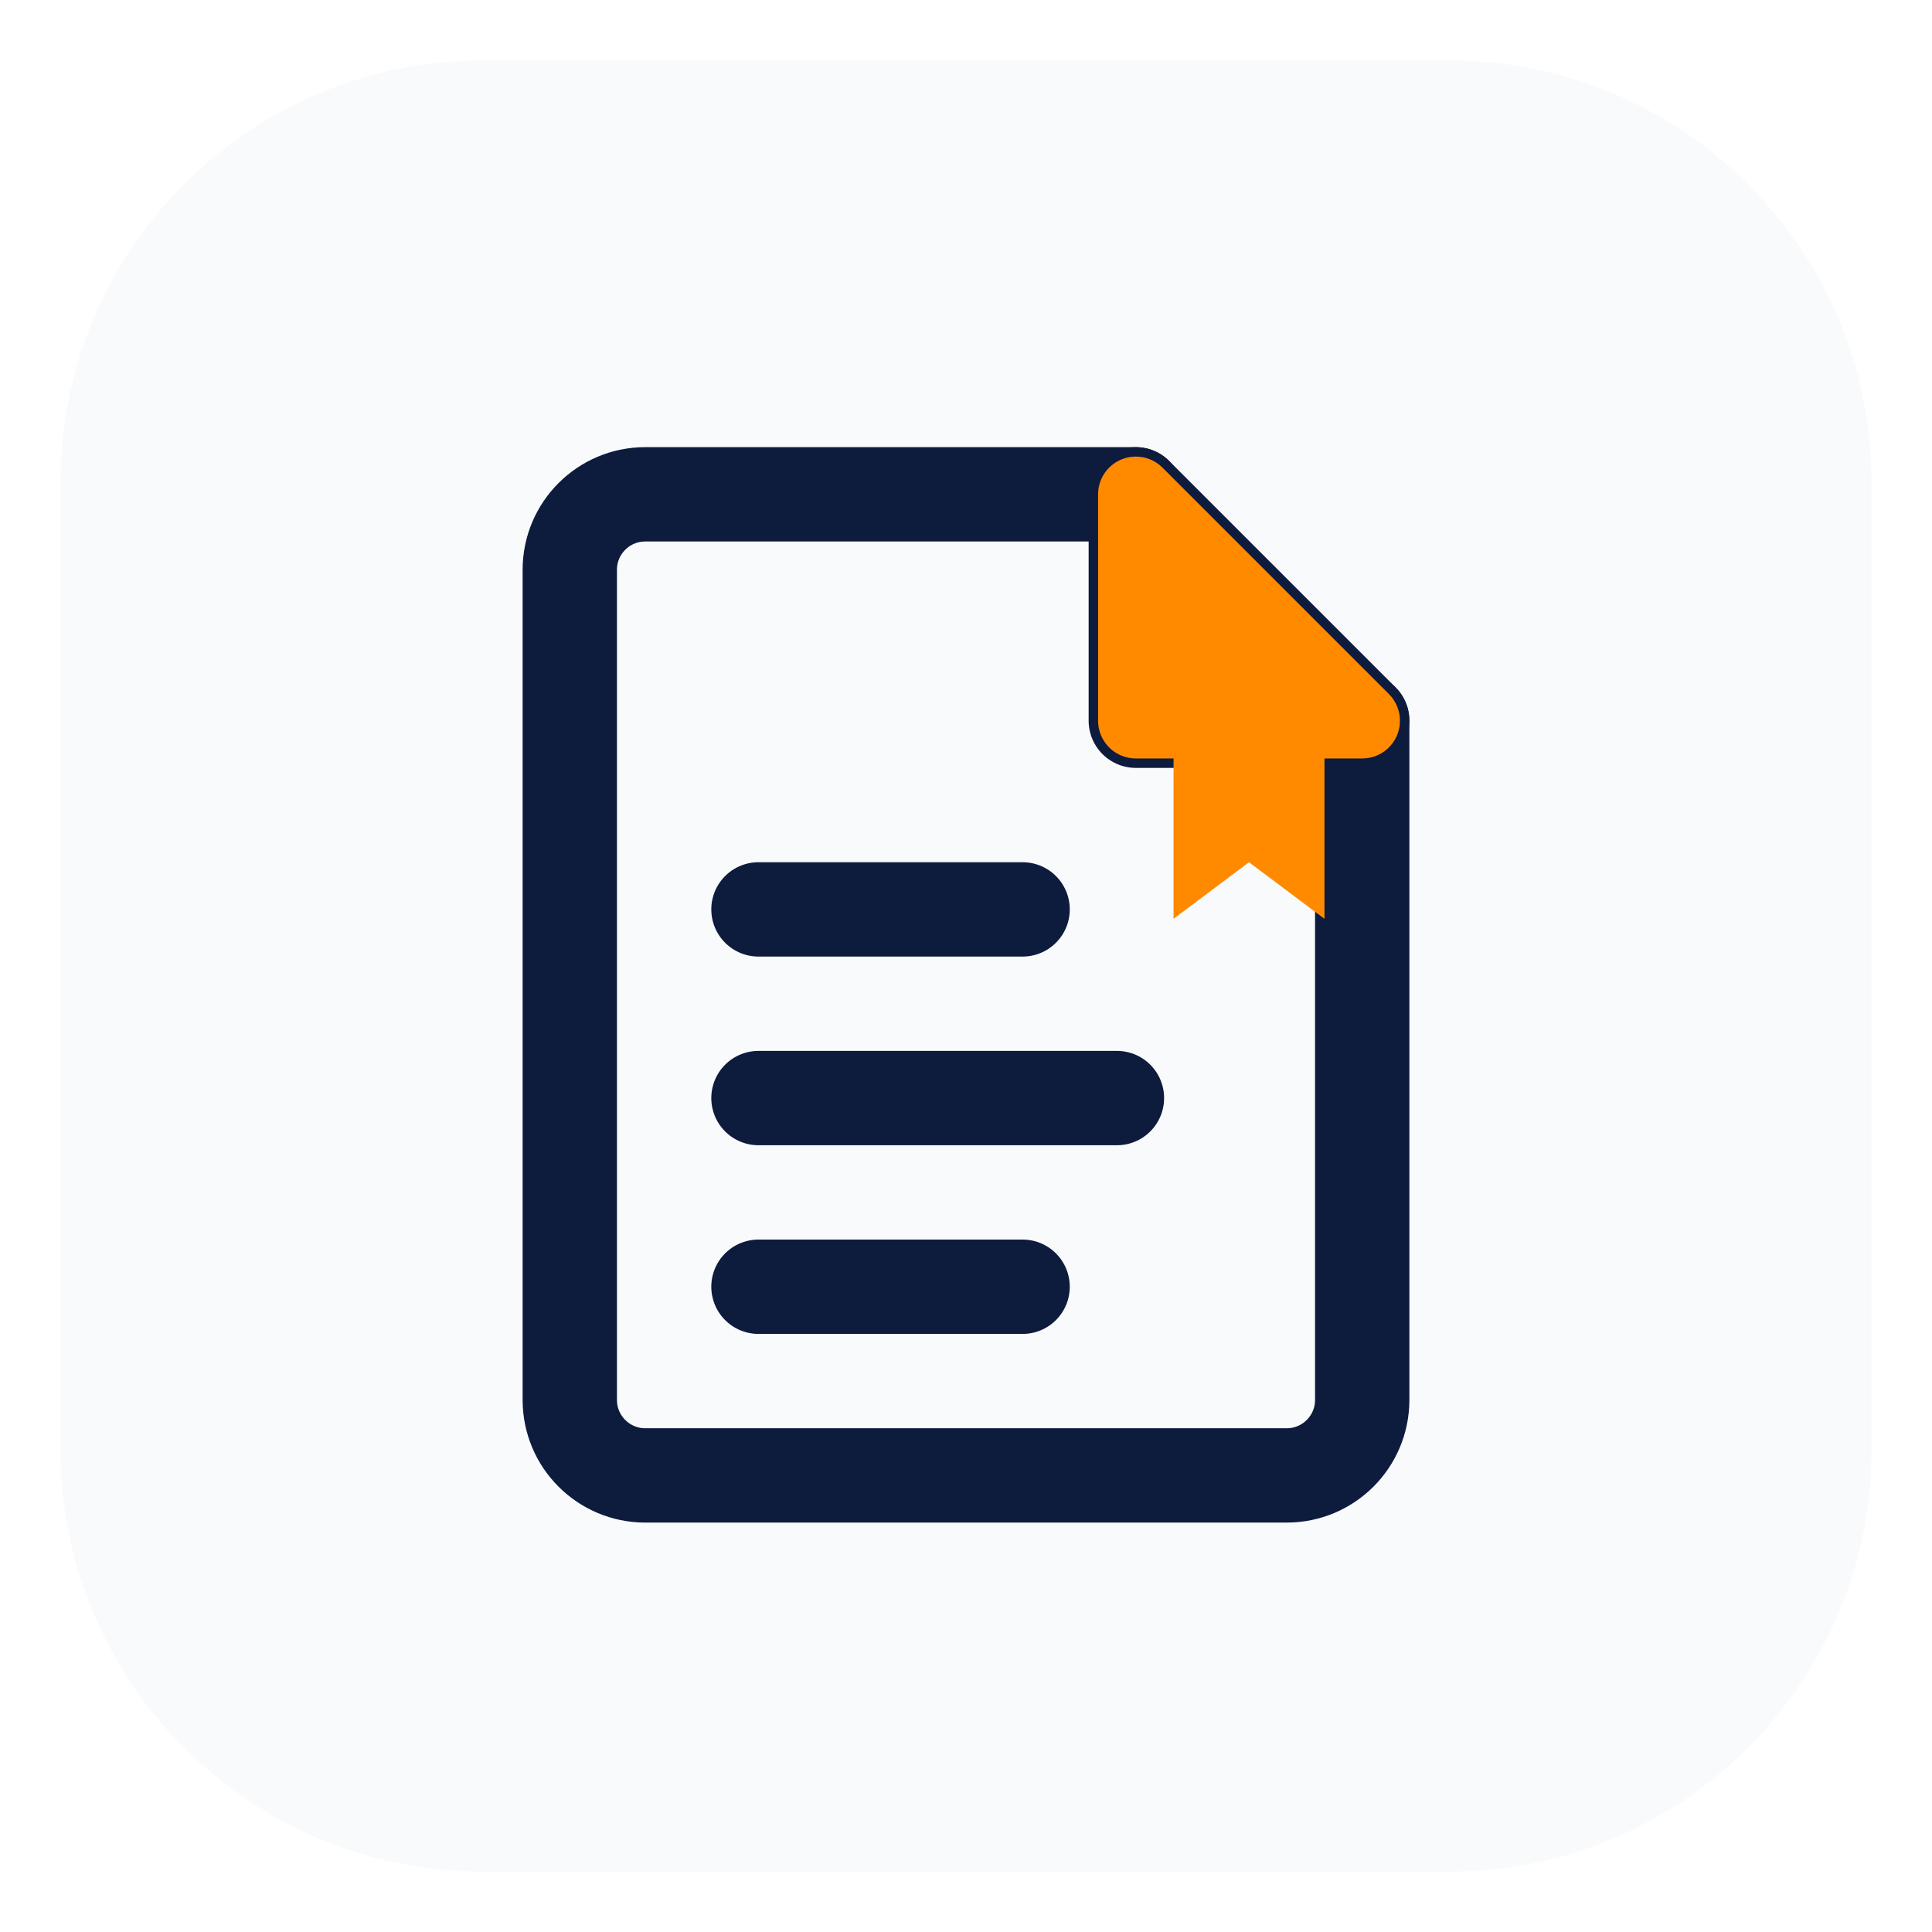
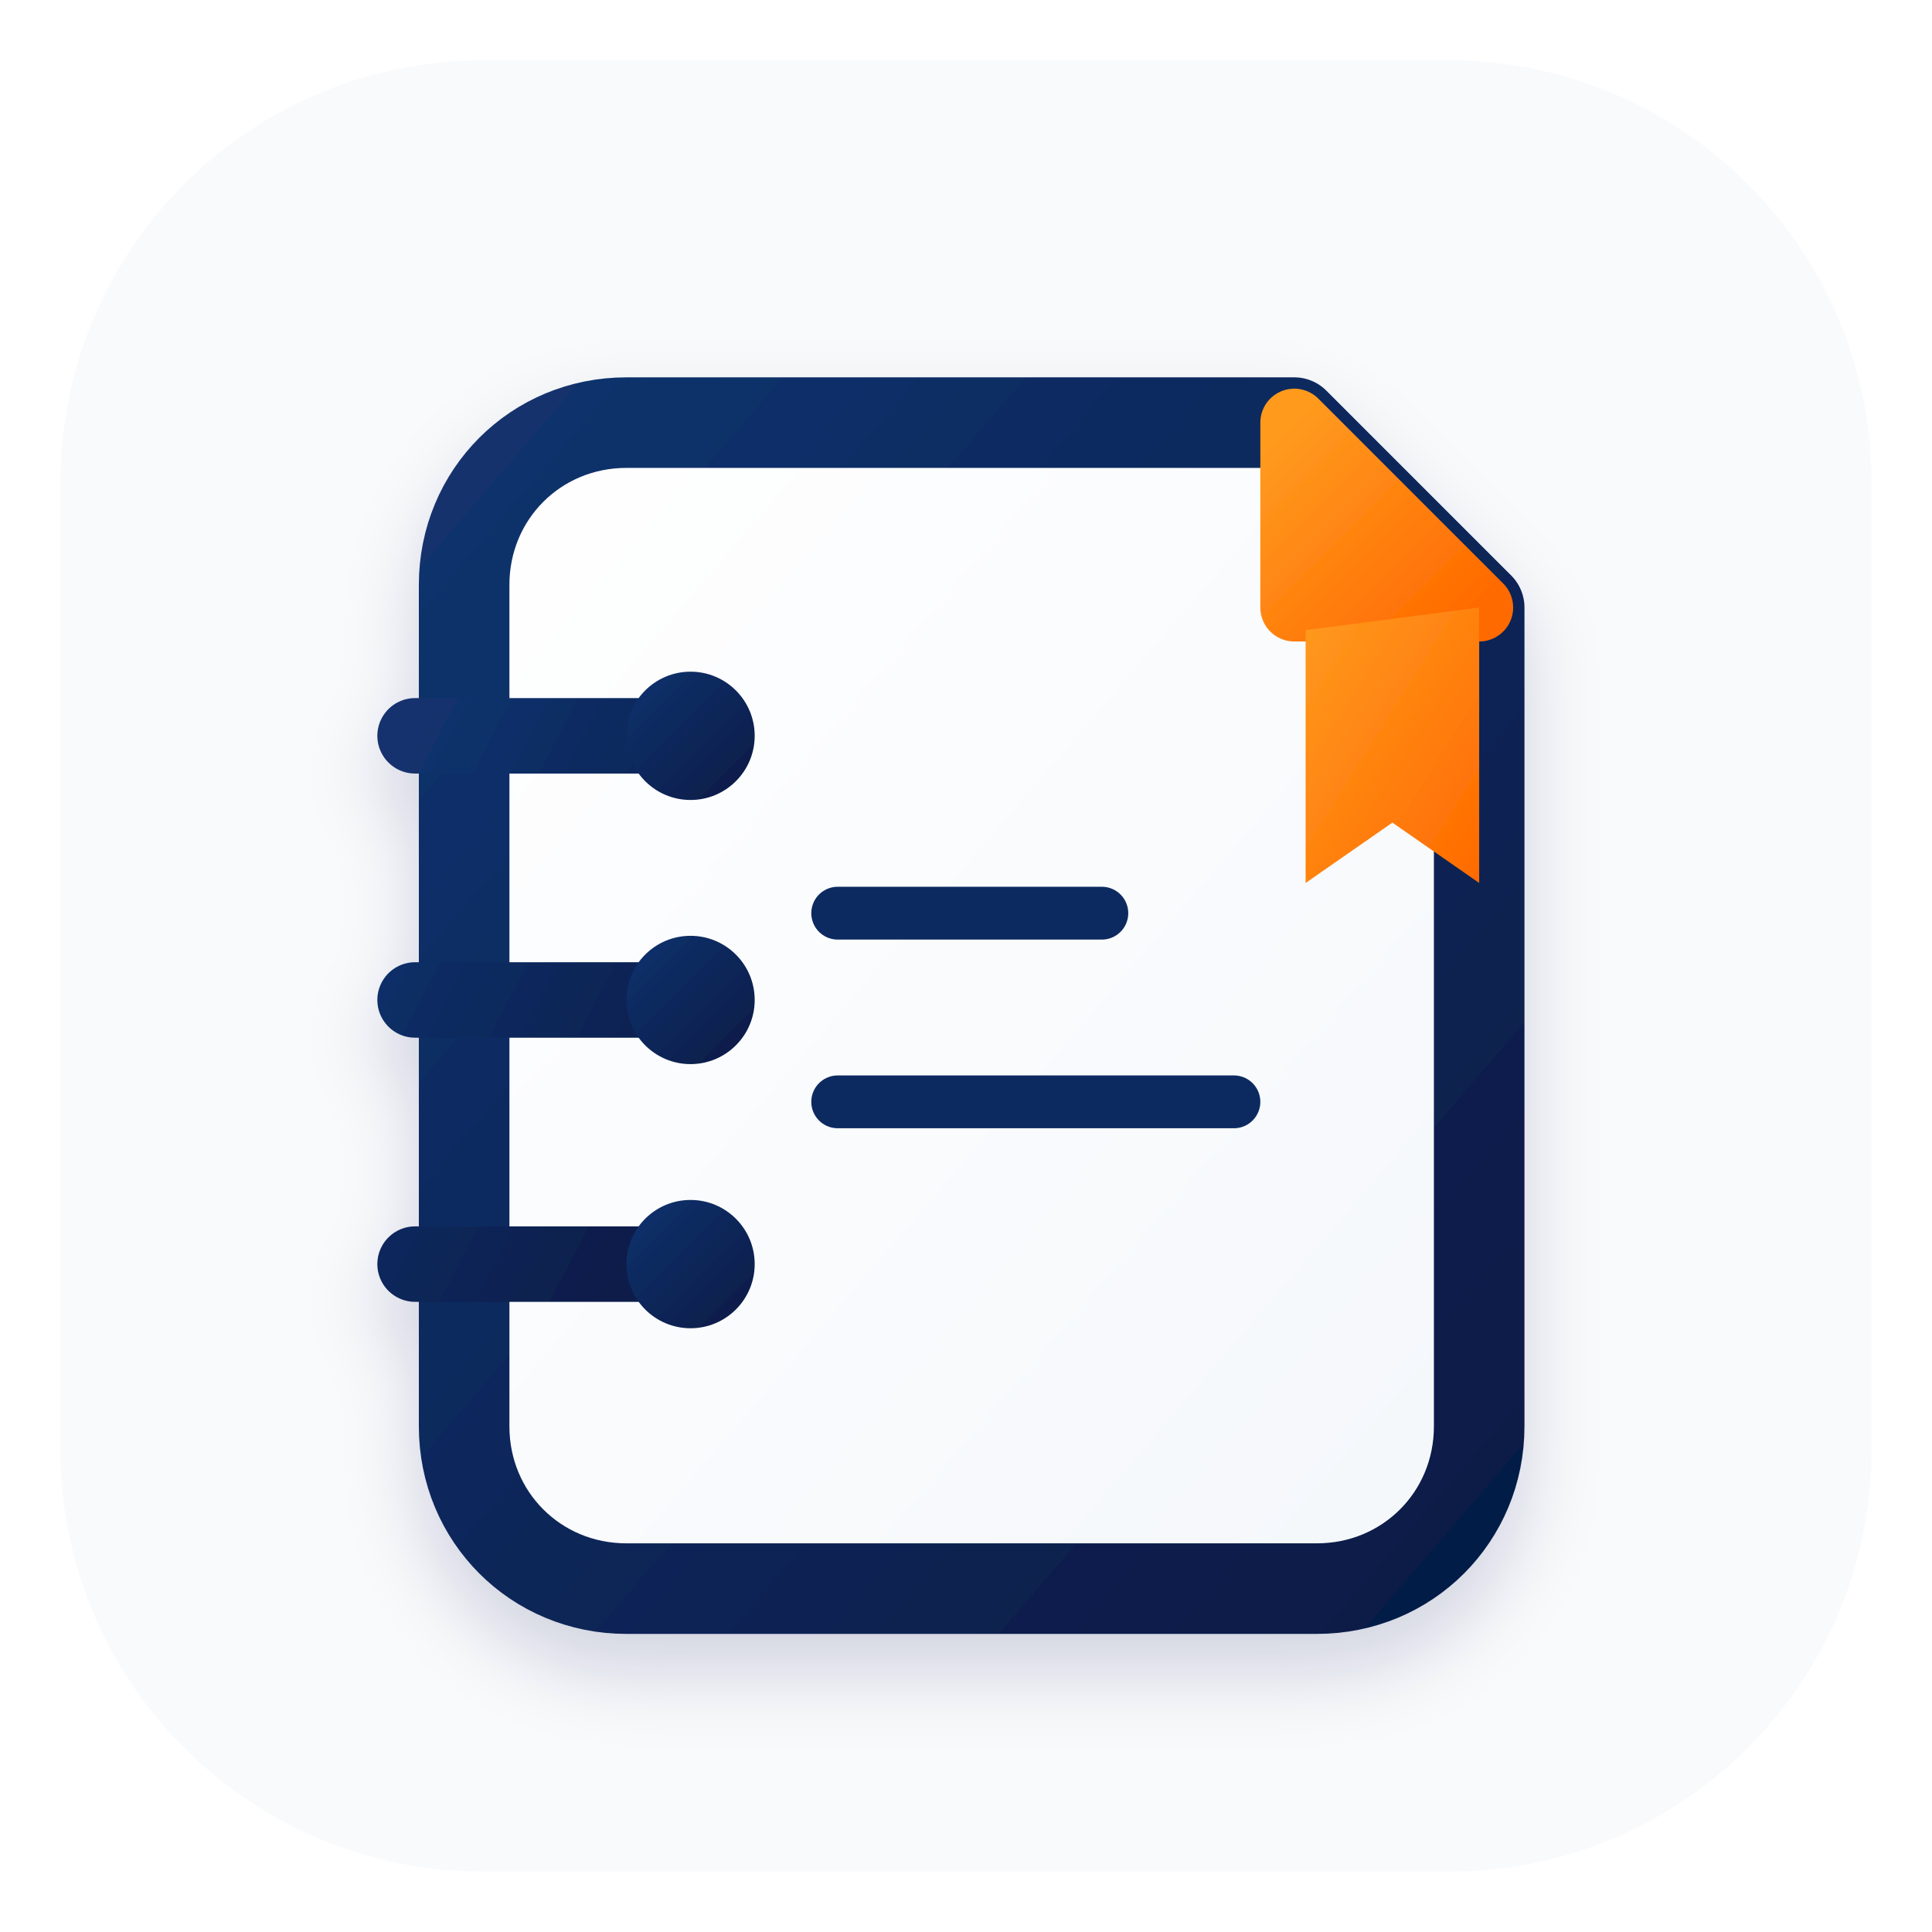
<svg xmlns="http://www.w3.org/2000/svg" viewBox="0 0 512 512">
+   <defs>
+     <linearGradient id="paper" x1="0" y1="0" x2="1" y2="1">
+       <stop stop-color="#FFFFFF" />
+       <stop offset="1" stop-color="#F4F7FB" />
+     </linearGradient>
+     <linearGradient id="navy" x1="0" y1="0" x2="1" y2="1">
+       <stop stop-color="#12336E" />
+       <stop offset="1" stop-color="#061A45" />
+     </linearGradient>
+     <linearGradient id="orange" x1="0" y1="0" x2="1" y2="1">
+       <stop stop-color="#FF9A1F" />
+       <stop offset="1" stop-color="#FF6A00" />
+     </linearGradient>
+     <filter id="shadow" x="-20%" y="-20%" width="140%" height="150%">
+       <feDropShadow dx="0" dy="10" stdDeviation="10" flood-color="#061A45" flood-opacity=".16" />
+     </filter>
+   </defs>
  <rect x="16" y="16" width="480" height="480" rx="112" fill="#F8FAFC" />
-   <g transform="translate(96 96) scale(2.5)">
-     <g fill="none" stroke="#0D1B3D" stroke-width="10" stroke-linecap="round" stroke-linejoin="round">
-       <path d="M30 14h52l24 24v72a8 8 0 0 1-8 8H30a8 8 0 0 1-8-8V22a8 8 0 0 1 8-8z" />
-       <path d="M82 14v24h24" />
-       <path d="M42 58h28M42 78h38M42 98h28" />
-     </g>
-     <path d="M82 14v24h24z" fill="#FF8A00" stroke="#FF8A00" stroke-width="8" stroke-linejoin="round" />
-     <path d="M86 37v22l8-6 8 6V38" fill="#FF8A00" />
+   <g filter="url(#shadow)">
+     <path d="M166 112h177l49 49v217c0 24-19 43-43 43H166c-24 0-43-19-43-43V155c0-24 19-43 43-43z" fill="url(#paper)" stroke="url(#navy)" stroke-width="24" stroke-linejoin="round" />
+     <path d="M343 112v49h49z" fill="url(#orange)" stroke="url(#orange)" stroke-width="18" stroke-linejoin="round" />
+     <path d="M346 167v67l23-16 23 16v-73" fill="url(#orange)" />
+     <path d="M110 195h73M110 265h73M110 335h73" fill="none" stroke="url(#navy)" stroke-width="20" stroke-linecap="round" />
+     <circle cx="183" cy="195" r="17" fill="url(#navy)" />
+     <circle cx="183" cy="265" r="17" fill="url(#navy)" />
+     <circle cx="183" cy="335" r="17" fill="url(#navy)" />
+     <path d="M222 242h70M222 292h105" fill="none" stroke="#0D2B61" stroke-width="14" stroke-linecap="round" />
+     <path d="M222 342h85" stroke="url(#orange)" stroke-width="14" stroke-linecap="round" />
  </g>
</svg>
